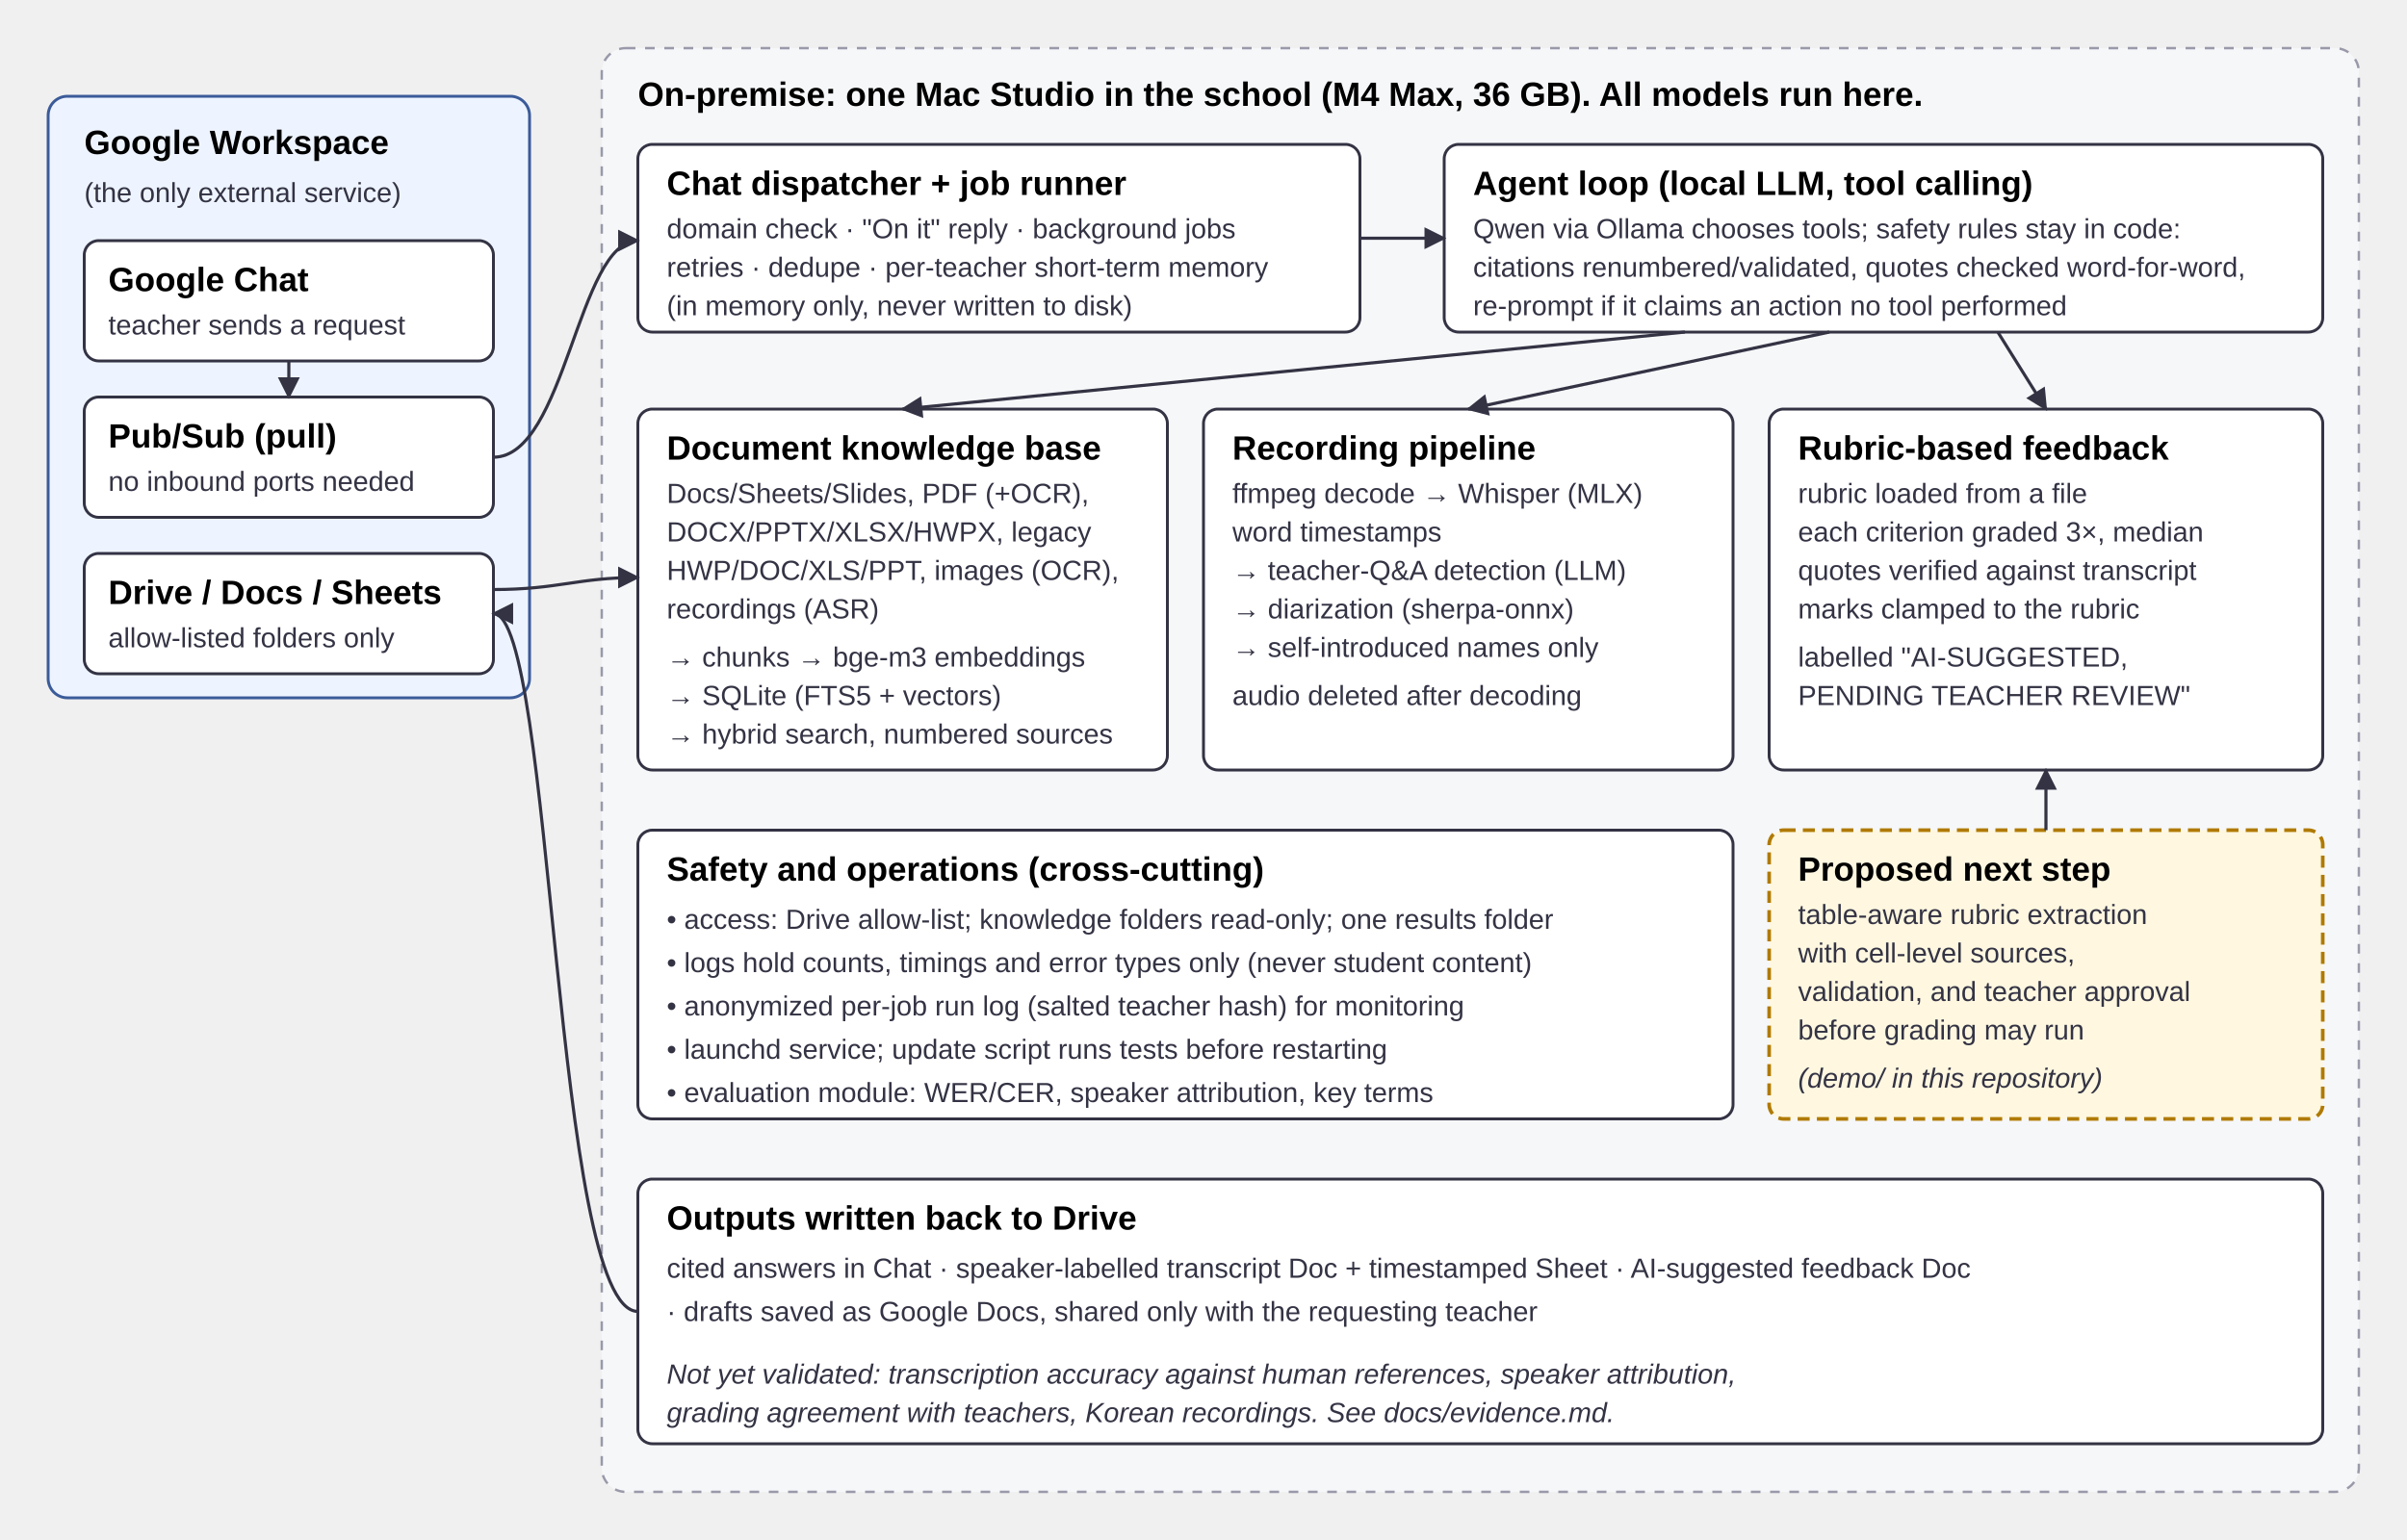
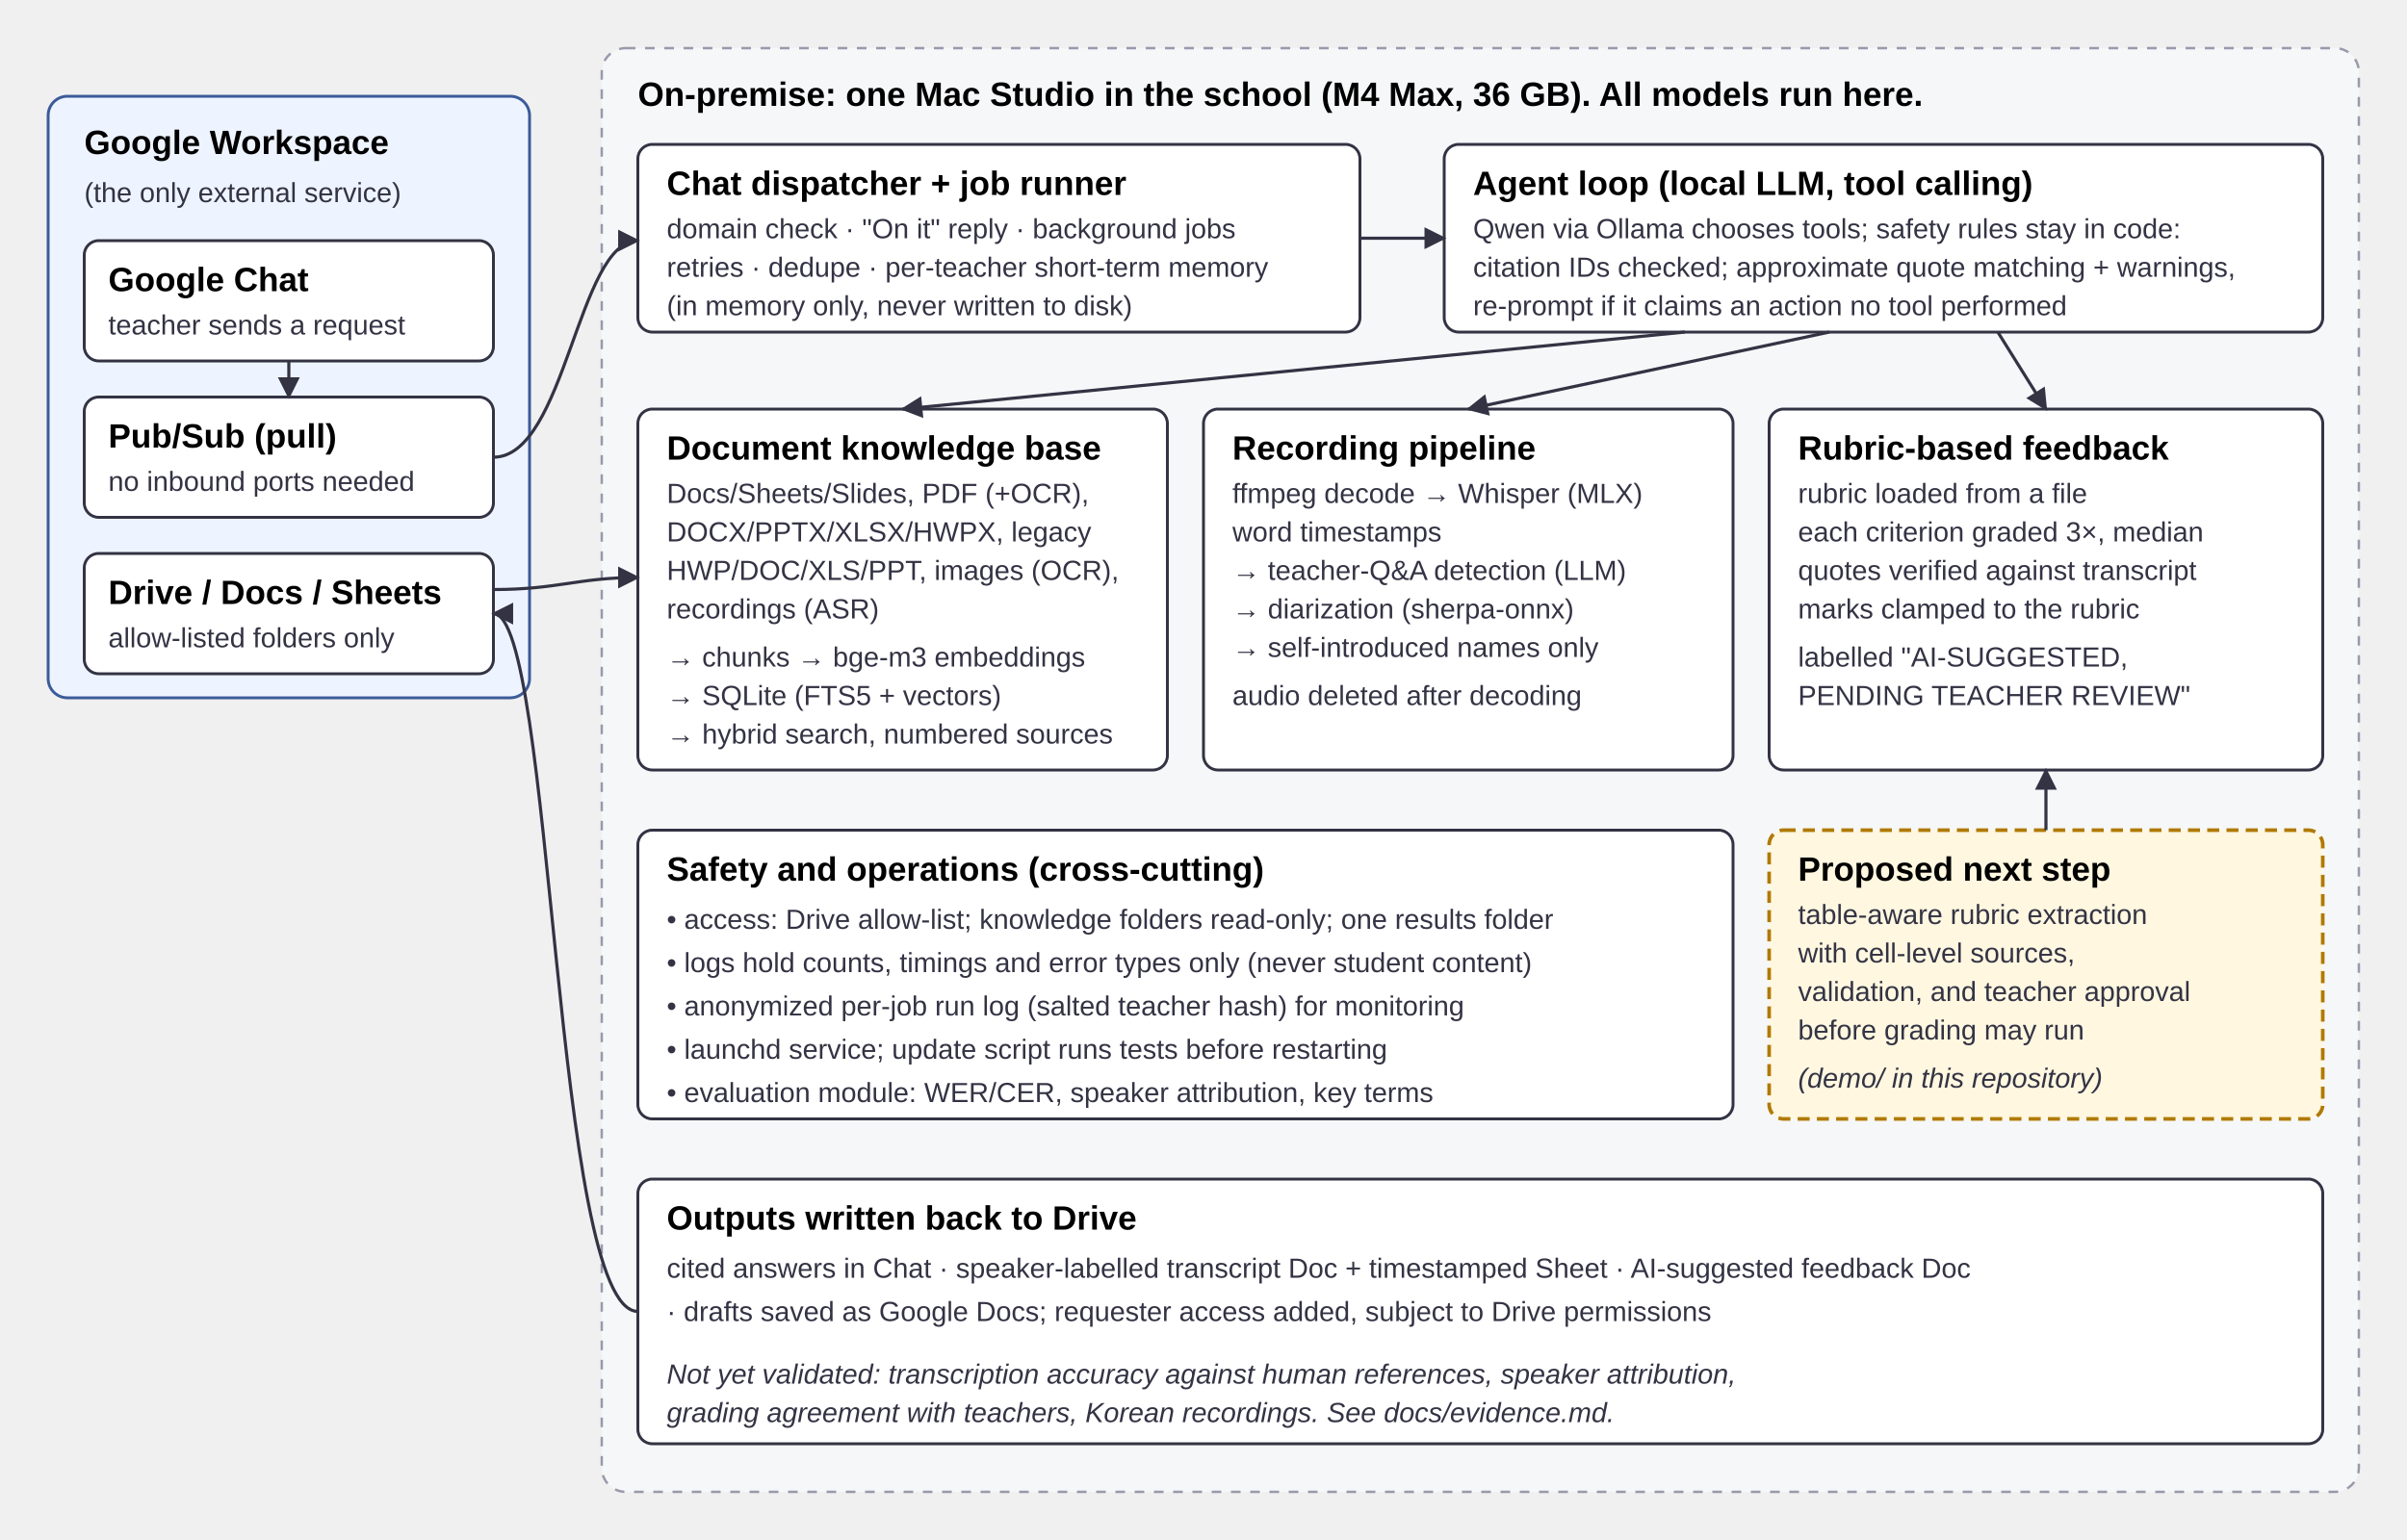
<svg xmlns="http://www.w3.org/2000/svg" viewBox="0 0 1000 640" width="1000" height="640" font-family="Arial, Helvetica, sans-serif" font-size="13">
  <defs>
    <marker id="a" viewBox="0 0 10 10" refX="9" refY="5" markerWidth="7" markerHeight="7" orient="auto-start-reverse">
      <path d="M0,0 L10,5 L0,10 z" fill="#334" />
    </marker>
    <style>
      .box{fill:#fff;stroke:#334;stroke-width:1.2}
      .ext{fill:#eef4ff;stroke:#3b5b99;stroke-width:1.2}
      .new{fill:#fff7e0;stroke:#b07a00;stroke-width:1.5;stroke-dasharray:5 3}
      .zone{fill:#f6f7f9;stroke:#99a;stroke-width:1;stroke-dasharray:4 4}
      .h{font-weight:bold;font-size:14px}
      .s{font-size:11.5px;fill:#334}
      .ln{stroke:#334;stroke-width:1.3;fill:none;marker-end:url(#a)}
    </style>
  </defs>
  <rect class="ext" x="20" y="40" width="200" height="250" rx="8" />
  <text class="h" x="35" y="64">Google Workspace</text>
  <text class="s" x="35" y="84">(the only external service)</text>
  <rect class="box" x="35" y="100" width="170" height="50" rx="6" />
  <text x="45" y="121" class="h">Google Chat</text>
  <text x="45" y="139" class="s">teacher sends a request</text>
  <rect class="box" x="35" y="165" width="170" height="50" rx="6" />
  <text x="45" y="186" class="h">Pub/Sub (pull)</text>
  <text x="45" y="204" class="s">no inbound ports needed</text>
  <rect class="box" x="35" y="230" width="170" height="50" rx="6" />
  <text x="45" y="251" class="h">Drive / Docs / Sheets</text>
  <text x="45" y="269" class="s">allow-listed folders only</text>
  <rect class="zone" x="250" y="20" width="730" height="600" rx="10" />
  <text class="h" x="265" y="44">On-premise: one Mac Studio in the school (M4 Max, 36 GB). All models run here.</text>
  <rect class="box" x="265" y="60" width="300" height="78" rx="6" />
  <text x="277" y="81" class="h">Chat dispatcher + job runner</text>
  <text x="277" y="99" class="s">domain check · "On it" reply · background jobs</text>
  <text x="277" y="115" class="s">retries · dedupe · per-teacher short-term memory</text>
  <text x="277" y="131" class="s">(in memory only, never written to disk)</text>
  <rect class="box" x="600" y="60" width="365" height="78" rx="6" />
  <text x="612" y="81" class="h">Agent loop (local LLM, tool calling)</text>
  <text x="612" y="99" class="s">Qwen via Ollama chooses tools; safety rules stay in code:</text>
-   <text x="612" y="115" class="s">citations renumbered/validated, quotes checked word-for-word,</text>
+   <text x="612" y="115" class="s">citation IDs checked; approximate quote matching + warnings,</text>
  <text x="612" y="131" class="s">re-prompt if it claims an action no tool performed</text>
  <rect class="box" x="265" y="170" width="220" height="150" rx="6" />
  <text x="277" y="191" class="h">Document knowledge base</text>
  <text x="277" y="209" class="s">Docs/Sheets/Slides, PDF (+OCR),</text>
  <text x="277" y="225" class="s">DOCX/PPTX/XLSX/HWPX, legacy</text>
  <text x="277" y="241" class="s">HWP/DOC/XLS/PPT, images (OCR),</text>
  <text x="277" y="257" class="s">recordings (ASR)</text>
  <text x="277" y="277" class="s">→ chunks → bge-m3 embeddings</text>
  <text x="277" y="293" class="s">→ SQLite (FTS5 + vectors)</text>
  <text x="277" y="309" class="s">→ hybrid search, numbered sources</text>
  <rect class="box" x="500" y="170" width="220" height="150" rx="6" />
  <text x="512" y="191" class="h">Recording pipeline</text>
  <text x="512" y="209" class="s">ffmpeg decode → Whisper (MLX)</text>
  <text x="512" y="225" class="s">word timestamps</text>
  <text x="512" y="241" class="s">→ teacher-Q&amp;A detection (LLM)</text>
  <text x="512" y="257" class="s">→ diarization (sherpa-onnx)</text>
  <text x="512" y="273" class="s">→ self-introduced names only</text>
  <text x="512" y="293" class="s">audio deleted after decoding</text>
  <rect class="box" x="735" y="170" width="230" height="150" rx="6" />
  <text x="747" y="191" class="h">Rubric-based feedback</text>
  <text x="747" y="209" class="s">rubric loaded from a file</text>
  <text x="747" y="225" class="s">each criterion graded 3×, median</text>
  <text x="747" y="241" class="s">quotes verified against transcript</text>
  <text x="747" y="257" class="s">marks clamped to the rubric</text>
  <text x="747" y="277" class="s">labelled "AI-SUGGESTED,</text>
  <text x="747" y="293" class="s">PENDING TEACHER REVIEW"</text>
  <rect class="new" x="735" y="345" width="230" height="120" rx="6" />
  <text x="747" y="366" class="h">Proposed next step</text>
  <text x="747" y="384" class="s">table-aware rubric extraction</text>
  <text x="747" y="400" class="s">with cell-level sources,</text>
  <text x="747" y="416" class="s">validation, and teacher approval</text>
  <text x="747" y="432" class="s">before grading may run</text>
  <text x="747" y="452" class="s" font-style="italic">(demo/ in this repository)</text>
  <rect class="box" x="265" y="345" width="455" height="120" rx="6" />
  <text x="277" y="366" class="h">Safety and operations (cross-cutting)</text>
  <text x="277" y="386" class="s">• access: Drive allow-list; knowledge folders read-only; one results folder</text>
  <text x="277" y="404" class="s">• logs hold counts, timings and error types only (never student content)</text>
  <text x="277" y="422" class="s">• anonymized per-job run log (salted teacher hash) for monitoring</text>
  <text x="277" y="440" class="s">• launchd service; update script runs tests before restarting</text>
  <text x="277" y="458" class="s">• evaluation module: WER/CER, speaker attribution, key terms</text>
  <rect class="box" x="265" y="490" width="700" height="110" rx="6" />
  <text x="277" y="511" class="h">Outputs written back to Drive</text>
  <text x="277" y="531" class="s">cited answers in Chat · speaker-labelled transcript Doc + timestamped Sheet · AI-suggested feedback Doc</text>
-   <text x="277" y="549" class="s">· drafts saved as Google Docs, shared only with the requesting teacher</text>
+   <text x="277" y="549" class="s">· drafts saved as Google Docs; requester access added, subject to Drive permissions</text>
  <text x="277" y="575" class="s" font-style="italic">Not yet validated: transcription accuracy against human references, speaker attribution,</text>
  <text x="277" y="591" class="s" font-style="italic">grading agreement with teachers, Korean recordings. See docs/evidence.md.</text>
  <path class="ln" d="M120 150 L120 165" />
  <path class="ln" d="M205 190 C235 190 240 100 265 100" />
  <path class="ln" d="M565 99 L600 99" />
  <path class="ln" d="M700 138 L375 170" />
  <path class="ln" d="M760 138 L610 170" />
  <path class="ln" d="M830 138 L850 170" />
  <path class="ln" d="M850 345 L850 320" />
  <path class="ln" d="M265 545 C230 545 230 255 205 255" />
  <path class="ln" d="M205 245 C232 245 240 240 265 240" />
</svg>
